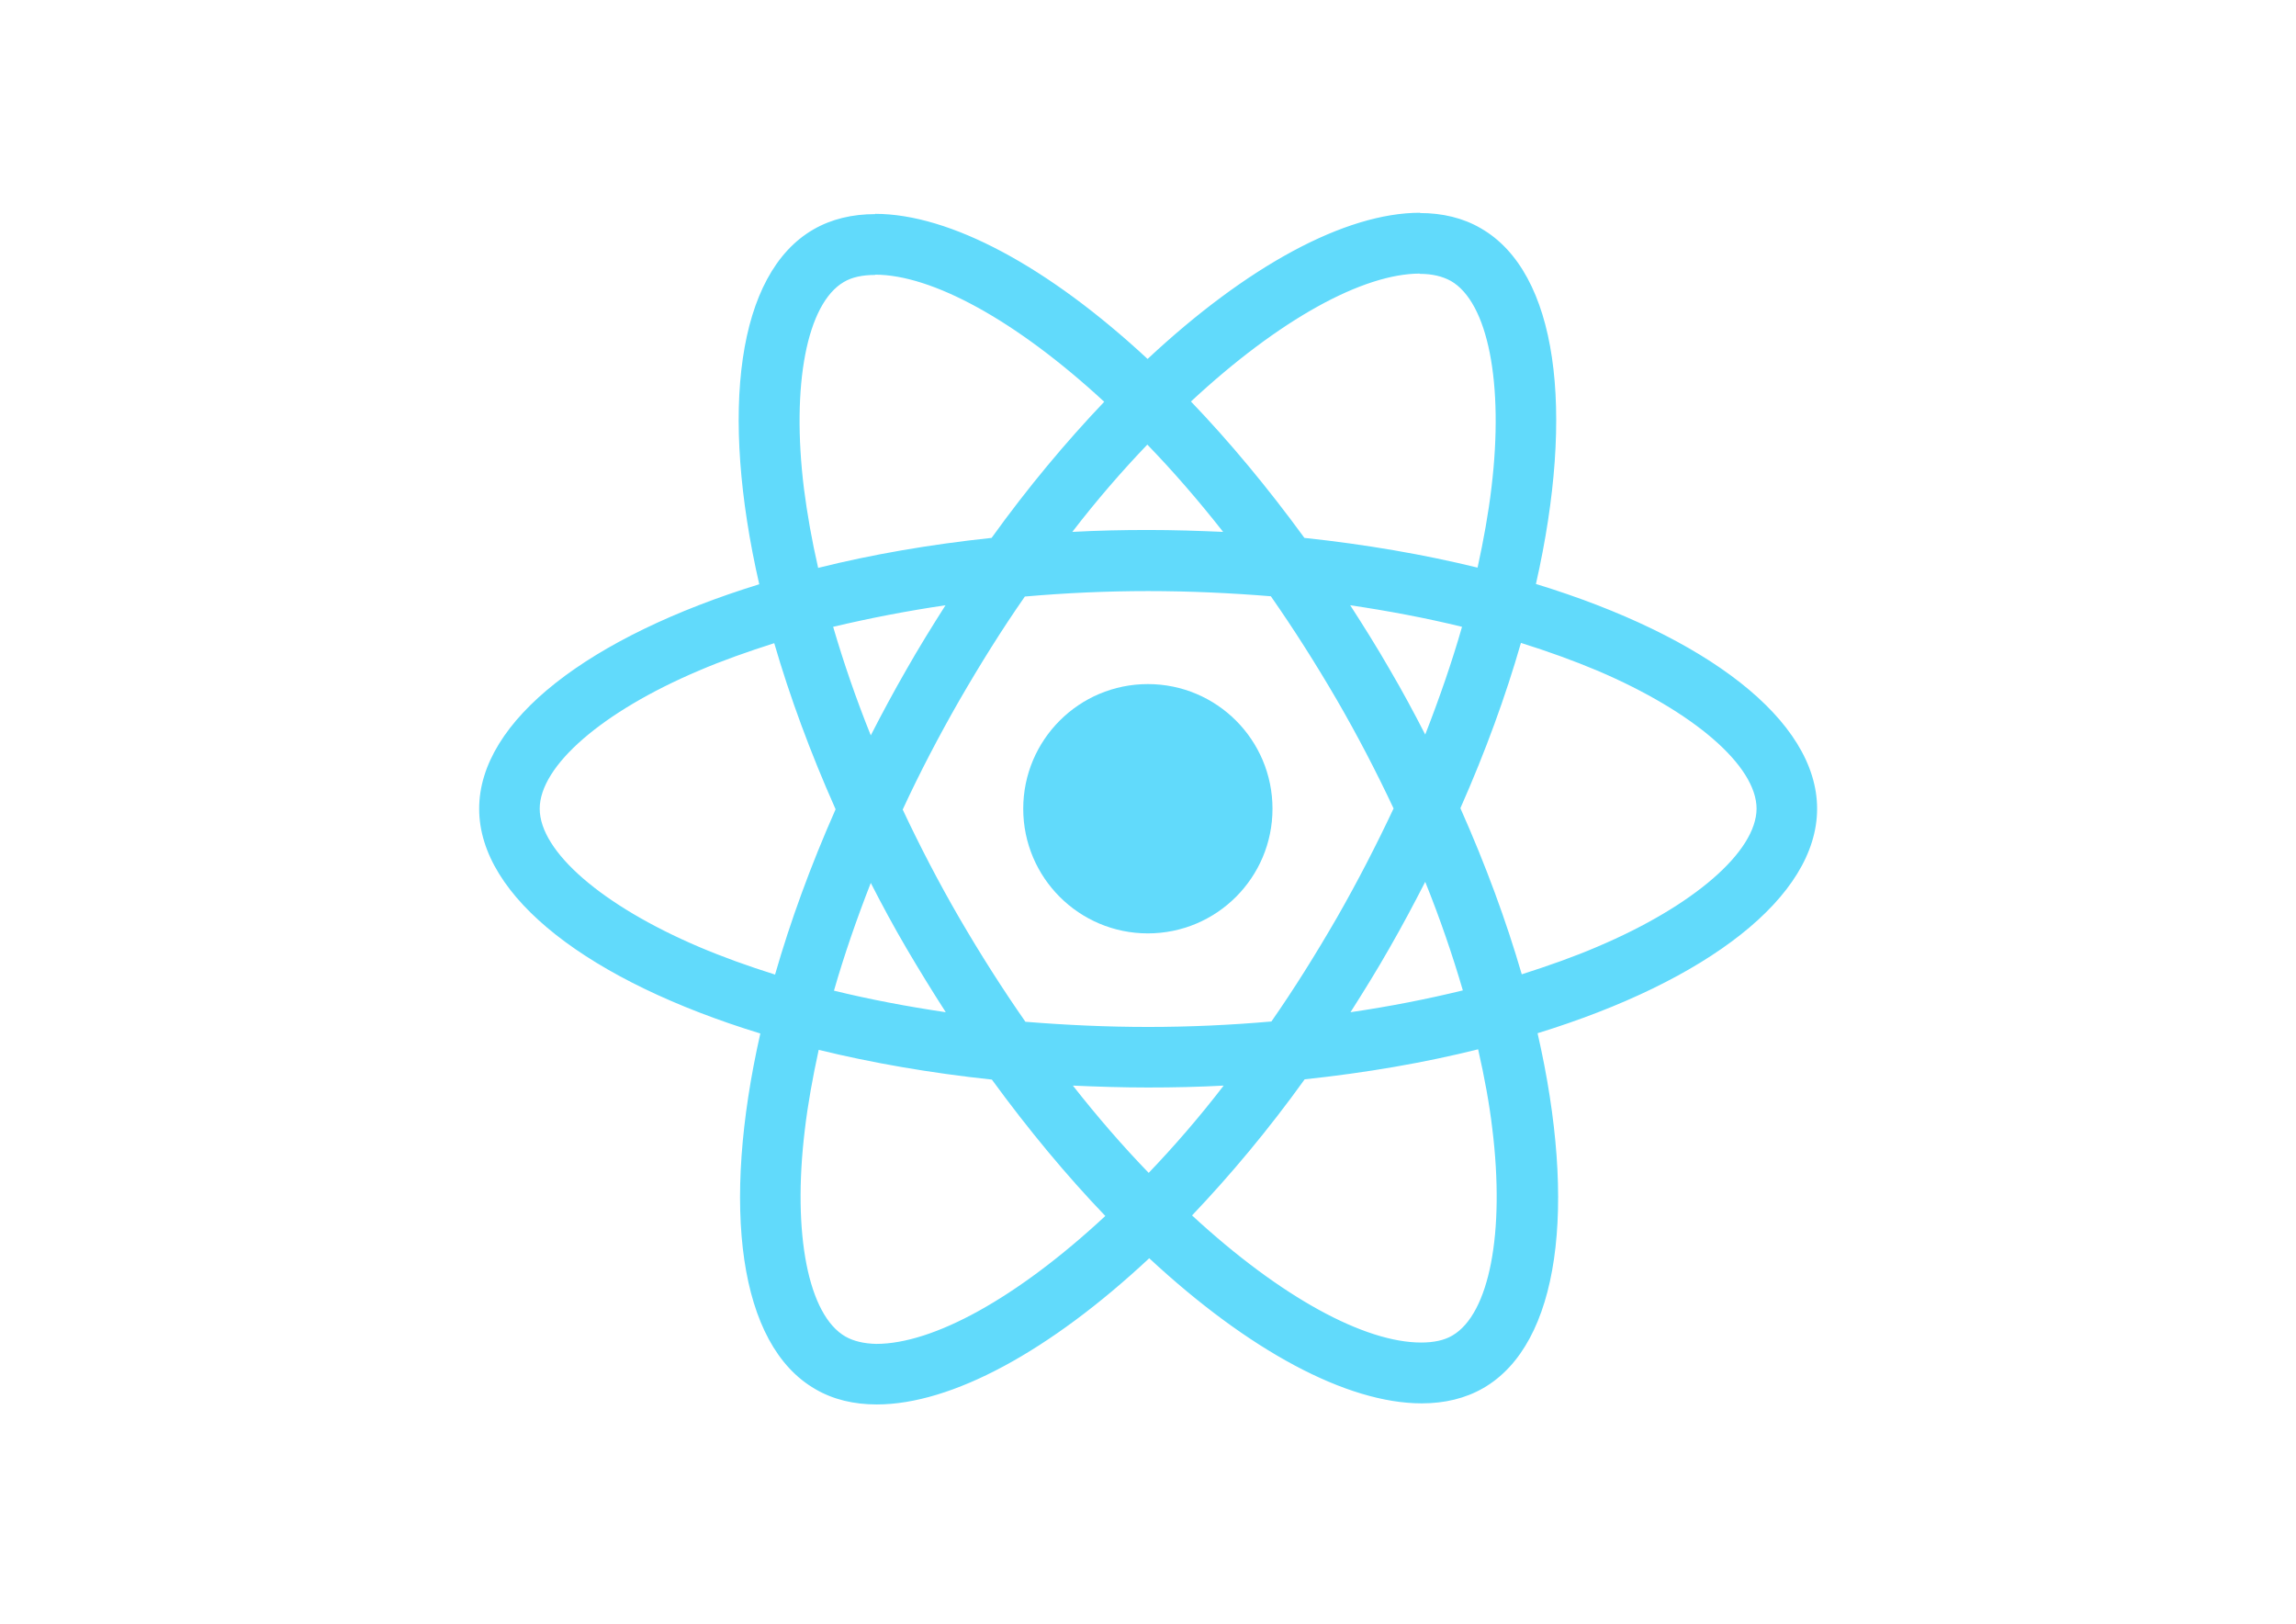
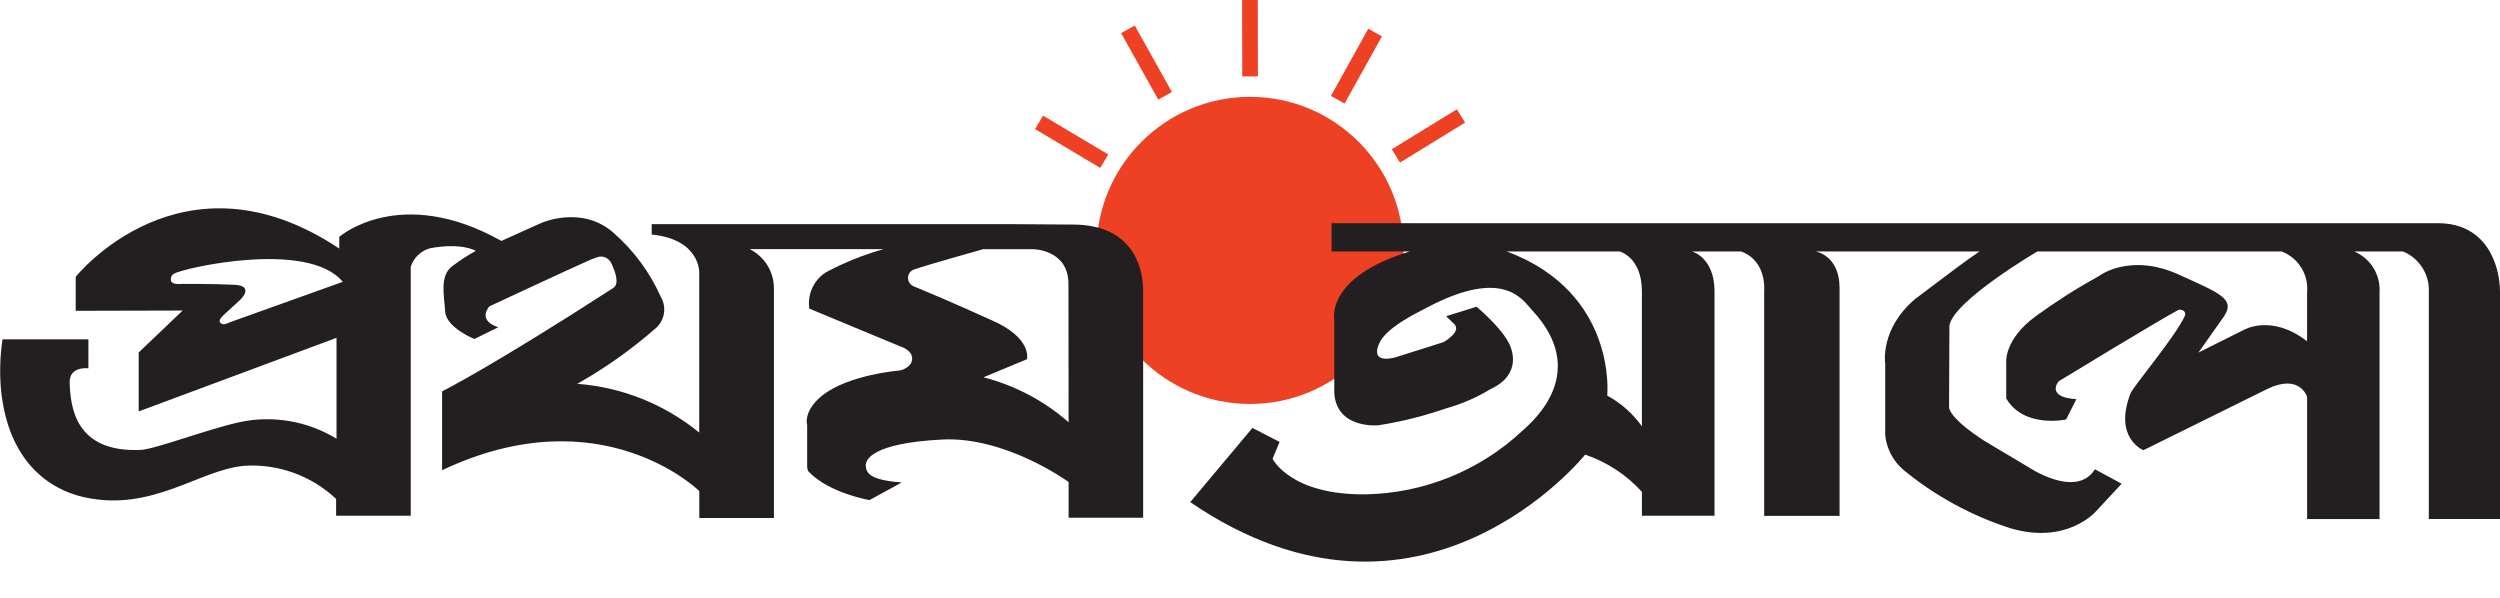
- <svg xmlns="http://www.w3.org/2000/svg" viewBox="0 0 841.9 595.3">
-   <g fill="#61DAFB">
-     <path d="M666.3 296.5c0-32.5-40.7-63.3-103.1-82.4 14.4-63.6 8-114.2-20.2-130.4-6.5-3.8-14.1-5.6-22.4-5.6v22.3c4.6 0 8.3.9 11.4 2.6 13.6 7.8 19.5 37.5 14.9 75.7-1.1 9.4-2.9 19.3-5.1 29.4-19.6-4.8-41-8.5-63.5-10.9-13.5-18.5-27.5-35.3-41.6-50 32.6-30.3 63.2-46.9 84-46.9V78c-27.5 0-63.5 19.6-99.9 53.6-36.4-33.8-72.4-53.2-99.9-53.2v22.3c20.7 0 51.4 16.5 84 46.6-14 14.7-28 31.4-41.3 49.9-22.6 2.4-44 6.1-63.6 11-2.3-10-4-19.7-5.2-29-4.7-38.2 1.1-67.9 14.6-75.8 3-1.8 6.9-2.6 11.5-2.6V78.5c-8.4 0-16 1.8-22.6 5.6-28.1 16.2-34.4 66.7-19.9 130.1-62.2 19.2-102.7 49.9-102.7 82.3 0 32.5 40.7 63.3 103.1 82.4-14.4 63.6-8 114.2 20.2 130.4 6.5 3.8 14.1 5.6 22.5 5.6 27.5 0 63.5-19.6 99.9-53.6 36.4 33.8 72.4 53.2 99.9 53.2 8.4 0 16-1.8 22.6-5.6 28.1-16.2 34.4-66.7 19.9-130.1 62-19.1 102.5-49.9 102.5-82.3zm-130.2-66.7c-3.7 12.9-8.3 26.2-13.5 39.5-4.1-8-8.4-16-13.1-24-4.6-8-9.5-15.8-14.4-23.4 14.2 2.1 27.9 4.7 41 7.9zm-45.8 106.5c-7.8 13.5-15.8 26.3-24.1 38.2-14.9 1.3-30 2-45.2 2-15.1 0-30.2-.7-45-1.9-8.3-11.9-16.4-24.6-24.2-38-7.6-13.1-14.5-26.4-20.8-39.8 6.2-13.4 13.2-26.8 20.7-39.9 7.8-13.5 15.8-26.3 24.1-38.2 14.9-1.3 30-2 45.2-2 15.1 0 30.2.7 45 1.9 8.3 11.9 16.4 24.6 24.2 38 7.6 13.1 14.5 26.4 20.8 39.8-6.3 13.4-13.2 26.8-20.7 39.9zm32.3-13c5.4 13.4 10 26.8 13.8 39.8-13.1 3.2-26.9 5.9-41.2 8 4.9-7.7 9.8-15.6 14.4-23.7 4.6-8 8.9-16.1 13-24.1zM421.2 430c-9.3-9.6-18.6-20.3-27.8-32 9 .4 18.2.7 27.5.7 9.4 0 18.7-.2 27.8-.7-9 11.7-18.3 22.4-27.5 32zm-74.4-58.9c-14.2-2.1-27.9-4.7-41-7.9 3.7-12.9 8.3-26.2 13.5-39.5 4.1 8 8.4 16 13.1 24 4.7 8 9.5 15.8 14.4 23.4zM420.7 163c9.3 9.6 18.6 20.3 27.8 32-9-.4-18.2-.7-27.5-.7-9.4 0-18.7.2-27.8.7 9-11.7 18.3-22.4 27.5-32zm-74 58.9c-4.9 7.7-9.8 15.6-14.4 23.7-4.6 8-8.9 16-13 24-5.4-13.4-10-26.8-13.8-39.8 13.1-3.1 26.9-5.8 41.2-7.9zm-90.5 125.2c-35.4-15.1-58.3-34.9-58.3-50.6 0-15.7 22.9-35.6 58.3-50.6 8.6-3.7 18-7 27.7-10.1 5.7 19.6 13.2 40 22.5 60.9-9.2 20.8-16.6 41.1-22.2 60.6-9.9-3.1-19.3-6.5-28-10.2zM310 490c-13.6-7.8-19.5-37.5-14.9-75.7 1.1-9.4 2.9-19.3 5.1-29.4 19.6 4.8 41 8.5 63.5 10.9 13.5 18.5 27.5 35.3 41.6 50-32.6 30.3-63.2 46.9-84 46.9-4.5-.1-8.3-1-11.3-2.7zm237.2-76.2c4.7 38.2-1.1 67.9-14.6 75.8-3 1.8-6.9 2.6-11.5 2.6-20.7 0-51.4-16.5-84-46.6 14-14.7 28-31.4 41.3-49.9 22.6-2.4 44-6.1 63.6-11 2.3 10.1 4.1 19.8 5.2 29.1zm38.5-66.7c-8.6 3.7-18 7-27.7 10.1-5.7-19.6-13.2-40-22.5-60.9 9.2-20.8 16.6-41.1 22.2-60.6 9.9 3.1 19.3 6.5 28.1 10.2 35.4 15.1 58.3 34.9 58.3 50.6-.1 15.7-23 35.6-58.4 50.6zM320.8 78.4z" />
-     <circle cx="420.9" cy="296.5" r="45.7" />
-     <path d="M520.5 78.1z" />
+ <svg xmlns="http://www.w3.org/2000/svg" class="desktop-logo" viewBox="0 0 230 55">
+   <defs />
+   <g data-name="Group 2549">
+     <path fill="#ee4023" d="M115.002 37.164a14.127 14.127 0 10-14.125-14.123 14.126 14.126 0 0014.125 14.123z" class="cls-1" data-name="Path 69" />
+     <g data-name="Group 2543">
+       <path fill="#ee4023" d="M114.278.001l1.438-.002.008 7.029-1.438.002z" class="cls-1" data-name="Rectangle 522" />
+     </g>
+     <g data-name="Group 2544">
+       <path fill="#ee4023" d="M122.445 8.828l3.435-6.184 1.258.699-3.435 6.184z" class="cls-1" data-name="Rectangle 523" />
+     </g>
+     <g data-name="Group 2545">
+       <path fill="#ee4023" d="M128.047 13.731l5.988-3.679.753 1.226-5.988 3.679z" class="cls-1" data-name="Rectangle 524" />
+     </g>
+     <g data-name="Group 2546">
+       <path fill="#ee4023" d="M103.141 3.047l1.256-.702 3.419 6.117-1.256.702z" class="cls-1" data-name="Rectangle 525" />
+     </g>
+     <g data-name="Group 2547">
+       <path fill="#ee4023" d="M95.227 11.876l.736-1.236 5.997 3.571-.736 1.236z" class="cls-1" data-name="Rectangle 526" />
+     </g>
+     <g data-name="Group 2548">
+       <path fill="#231f20" fill-rule="evenodd" d="M56.409 26.504c-11.45 7.391-15.737 9.5-15.737 9.5v7.256c14.668-6.95 23.662 1.914 23.662 1.914v2.485h6.868V26.582a4.024 4.024 0 00-2.229-3.659h12.31a25.945 25.945 0 00-5.341 2.155 3.391 3.391 0 00-1.486 3.314l8.395 3.487s1.026.3 1.063 1.043c.062.88-1.068 1.153-1.068 1.153s-4.836.376-7.252 2.356c-1.74 1.433-1.335 2.672-1.335 2.672v3.6c0 .306 0 .556.16.712 1.917 1.984 5.577 2.591 5.577 2.591l2.964-1.617c-3.127-.239-3.263-.955-3.31-1.563-.024-.487.485-2.053 7.033-2.389 5.863-.3 11.629 3.907 11.629 3.907v3.288h6.858v-20.91c0-1.209-.334-6.063-6.478-6.063l-5.98-.041H59.956v.958c4.459.451 4.372 3.475 4.372 3.475v14.744a20.131 20.131 0 00-11.214-4.484 43.173 43.173 0 007.278-5.171 2.3 2.3 0 00.385-2.865 17.009 17.009 0 00-4.319-5.844c-2.921-2.606-6.681-.91-6.681-.91l-3.648 1.644c-9.359-5.247-14.917-.373-14.917-.373v1.076c-14.477-9.643-24.248 2.6-24.248 2.6v3.127l9.84-.025-4.045 3.859v5.423l18.2-6.771v9.281a12.226 12.226 0 00-8.884-1.533c-3.089.685-7.8 2.5-9.132 2.562-6.061.271-6.462-4.005-6.533-6.184-.052-1.552 1.723-1.321 1.723-1.321v-2.67h-7.9a19.557 19.557 0 00-.135 4.7c.674 6.548 4.426 9.126 7.67 9.835 6.257 1.37 10.549-2.53 14.711-2.9a11.283 11.283 0 018.443 3.05v1.545h6.867V24.537a2.592 2.592 0 011.784-1.7c2.969-.541 4.2.244 4.2.244a17.266 17.266 0 00-2.141 1.39c-1.217.881-.766 2.717-.676 4.193s2.685 2.522 2.685 2.522l2.2-1.08c-2.015-.666-.806-1.927-.806-1.927s7.78-3.628 9.124-4.209a6.454 6.454 0 01.718-.281 1.044 1.044 0 011.38.564c.31.663.787 1.842.152 2.251zm-35.34 3.174s-.517.325-.8.019c-.132-.13-.048-.377.255-.667l1.575-1.447s1.38-1.29-.544-1.385-4.849-.08-4.849-.08-.91.112-.973-.3a.555.555 0 01.3-.645c.768-.5 12.307-3.139 15.5.757zm73.409 3.369s.535-1.948-3.275-3.6c-.5-.221-3.879-1.769-7.177-3.121a.828.828 0 01.174-1.566c.989-.357 6.254-1.834 6.254-1.834h4.592s3.251.015 3.251 3.2l.015 12.721a19.112 19.112 0 00-7.83-4.136z" class="cls-2" data-name="Path 70" />
+     </g>
+     <path fill="#231f20" fill-rule="evenodd" d="M224.32 20.536H122.502v2.6h7.191c-7.738 2.362-6.941 6.222-6.941 6.222v6.769c.188 3.384 4.068 3 4.068 3a36.489 36.489 0 006.252-1.566 16.265 16.265 0 004.071-1.773c2.941-1.36 1.88-3.737 1.8-3.955-.641-1.576-3.1-3.614-3.1-3.614l-2.795.873.613.6c1.035.756-.879 1.791-.879 1.791l-4.464 1.412c-2.307.546-1.527-1.112-1.41-1.338.629-1.418 3.41-2.757 4.378-3.262 7.088-3.751 8.83-.657 9.644.217 5.337 5.7.225 10.143-.89 11.138a21.684 21.684 0 01-14.394 5.828c-6.955.081-8.569-3.273-8.569-3.273l.646-1.546-2.5-1.289-5.721 6.825c21.241 14.492 36.334-4.37 36.334-4.37a12.442 12.442 0 015.222 3.425v2.2h6.678V26.711c-.048-3.071-2.08-3.577-2.08-3.577h4.527c2.4.883 2.119 3.613 2.119 3.613v20.711h6.938V26.444c-.028-2.99-2.209-3.31-2.209-3.31h15.091c-1.276.847-2.6 1.863-5.909 4.358-3.3 2.778-2.772 5.971-2.772 5.971v6.577a4.828 4.828 0 001.694 3.205 29.817 29.817 0 009.854 5.363c5.167 1.516 7.816-1.54 7.816-1.54l2.386-2.567-2.454-1.327c-1.751 2.773-6.144-.214-6.144-.214s-2.757-1.631-3.935-2.34c-3.409-2.178-3.343-3.142-3.343-3.142l.031-7.512c.317-2.262 8.089-6.832 8.089-6.832h22.467a3.647 3.647 0 012.348 3.77v4.491c-3.31-2.556-5.843-1.032-5.843-1.032l-4.151 2.072s1.048-1.491 2.312-3.272c1.185-1.685-.461-2.217-4.025-3.861-4.6-2.12-7.452.1-7.452.1a55.186 55.186 0 00-5.817 3.7c-2.963 2.177-2.7 4.289-2.7 4.289v3.27c1.645 2.781 5.508 1.931 5.508 1.931l.946-1.87c-2.426-.144-1.966-1.232-1.625-1.645 0 0 9.286-5.664 10.986-6.549.253-.131.824.077.6.569-.881 1.91-4.714 6.434-4.976 7.087-1.606 4.131 1.182 5.233 1.182 5.233l11.43-5.647c2.966-1.421 3.629.735 3.629.735v11.247h6.664V26.904a3.825 3.825 0 00-2.331-3.77h4.486a3.848 3.848 0 012.379 3.785v20.83h6.55V26.895c0-2.561-1.282-6.359-5.682-6.359zM151.054 39.22a9.525 9.525 0 00-3.188-2.827s.963-9.453-9.241-13.259h10.384s2.012.506 2.045 3.6z" class="cls-2" data-name="Path 71" />
  </g>
</svg>
